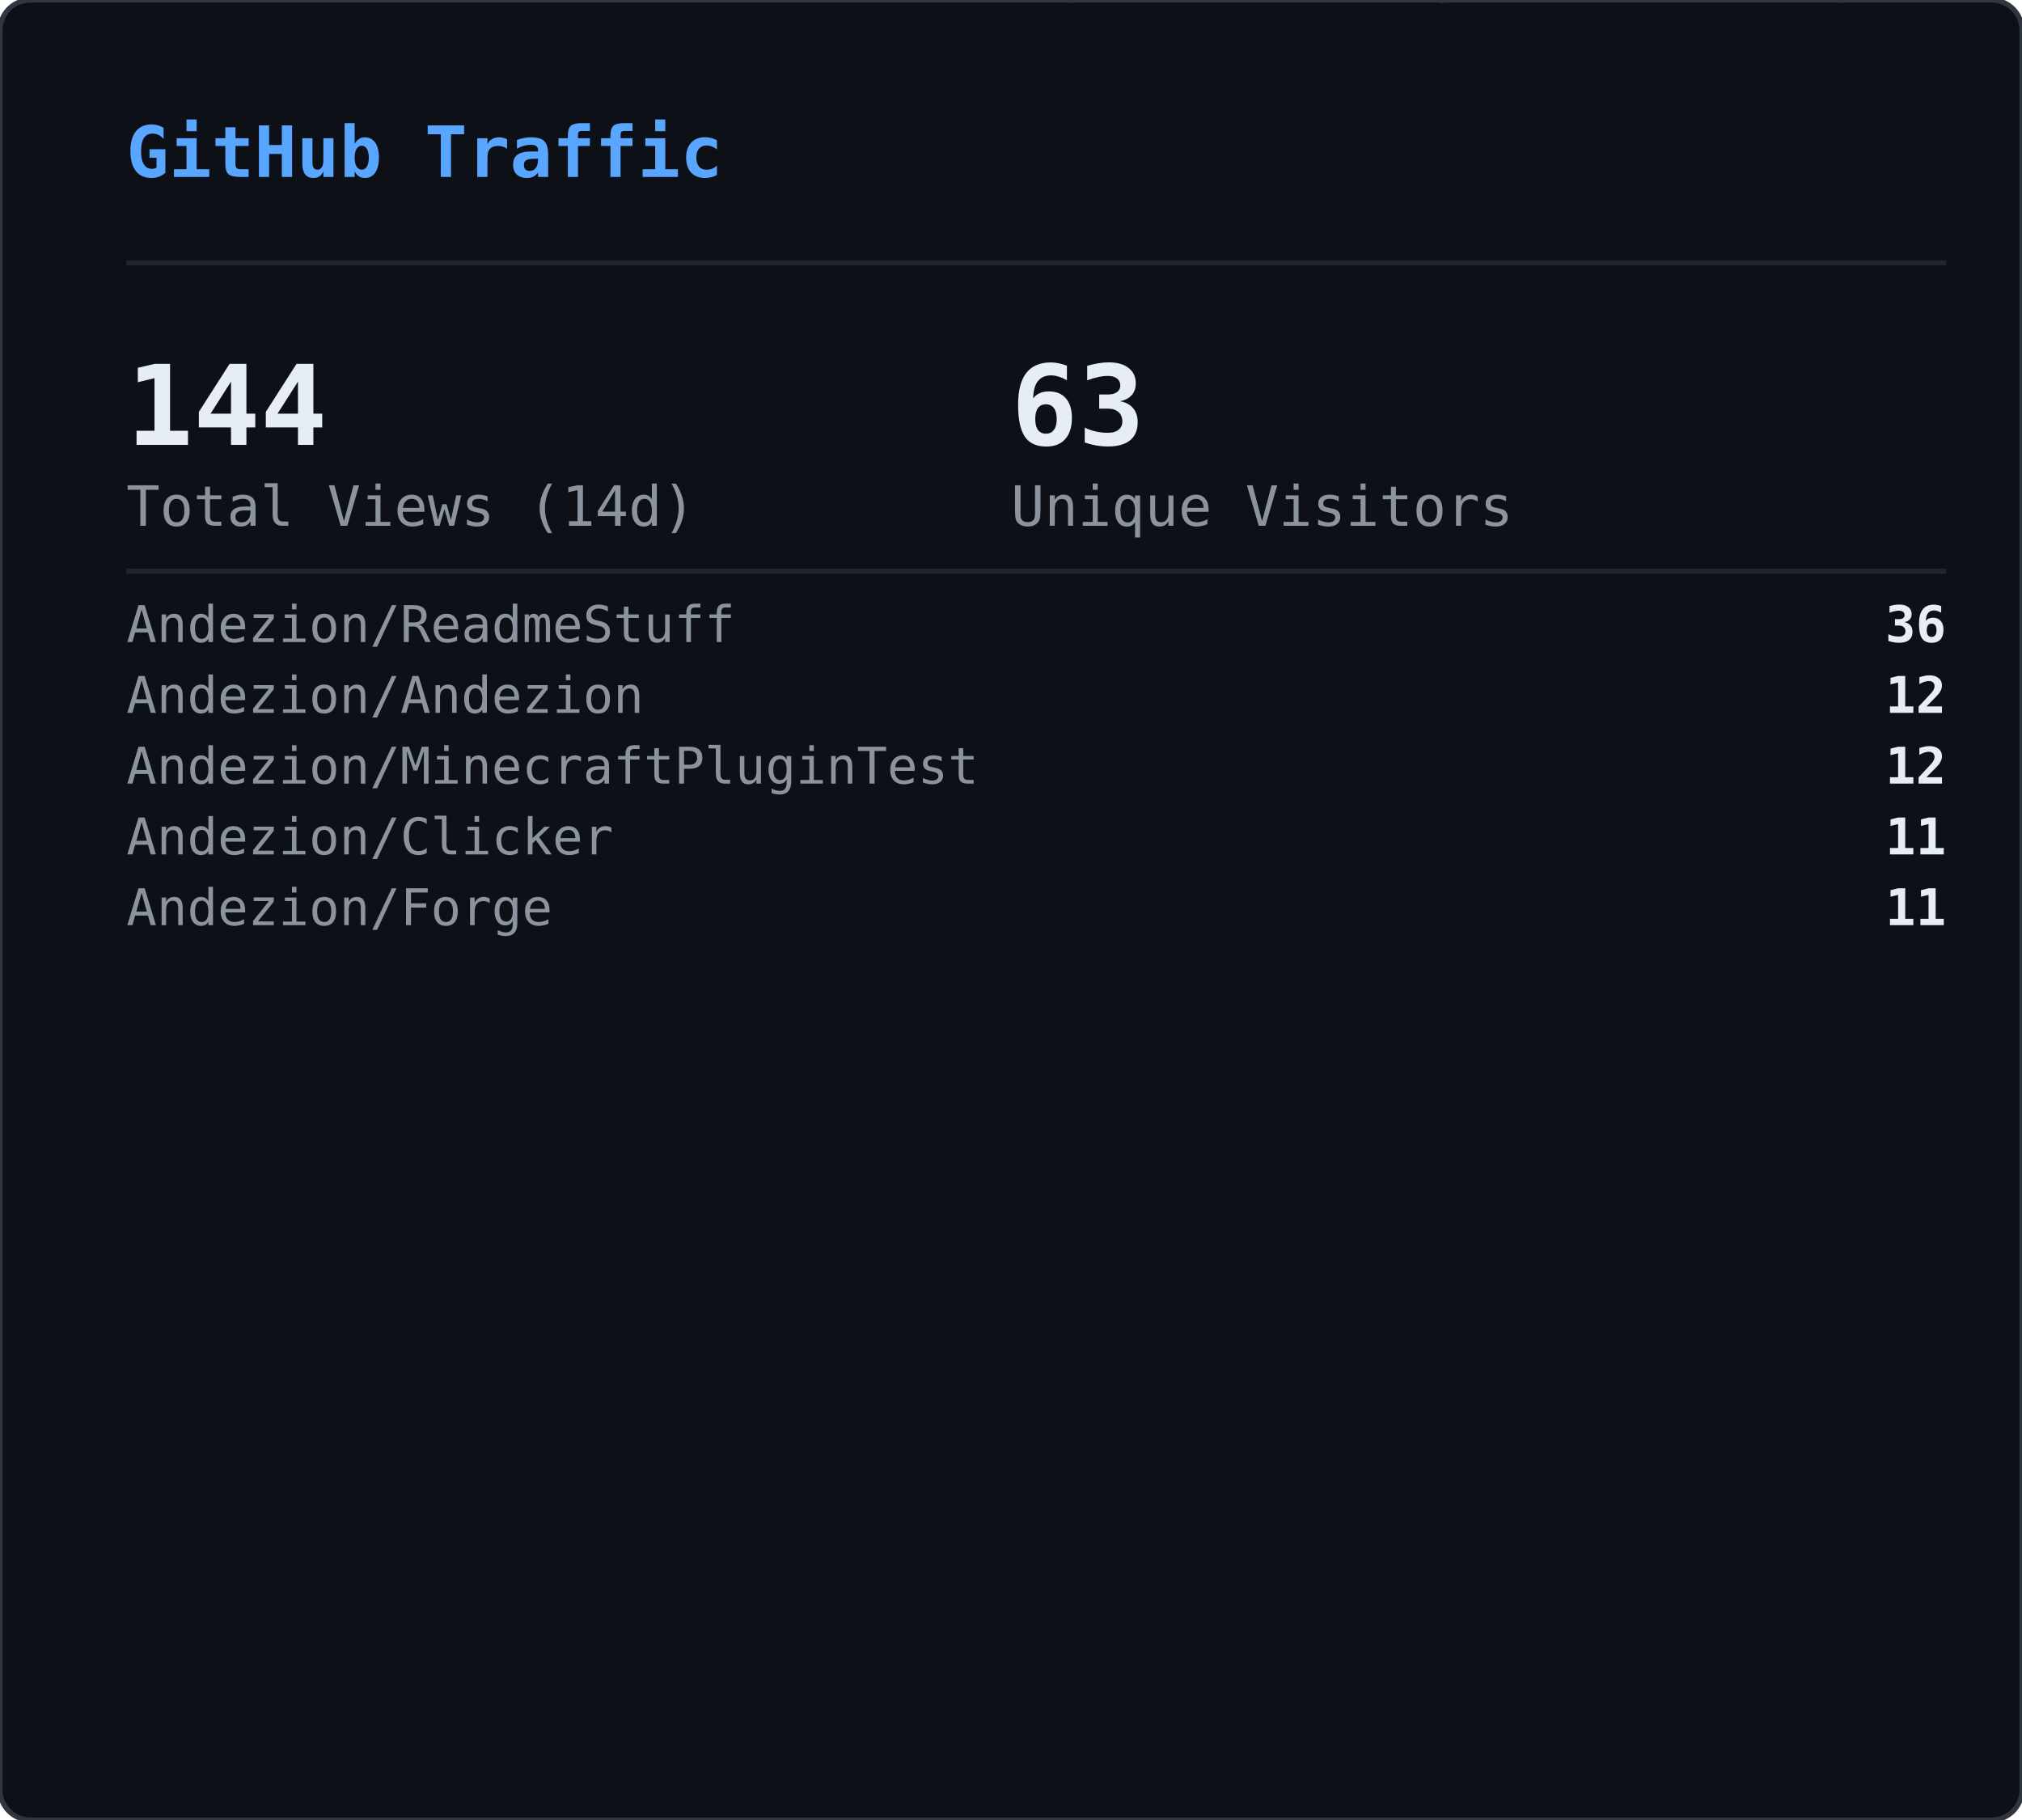
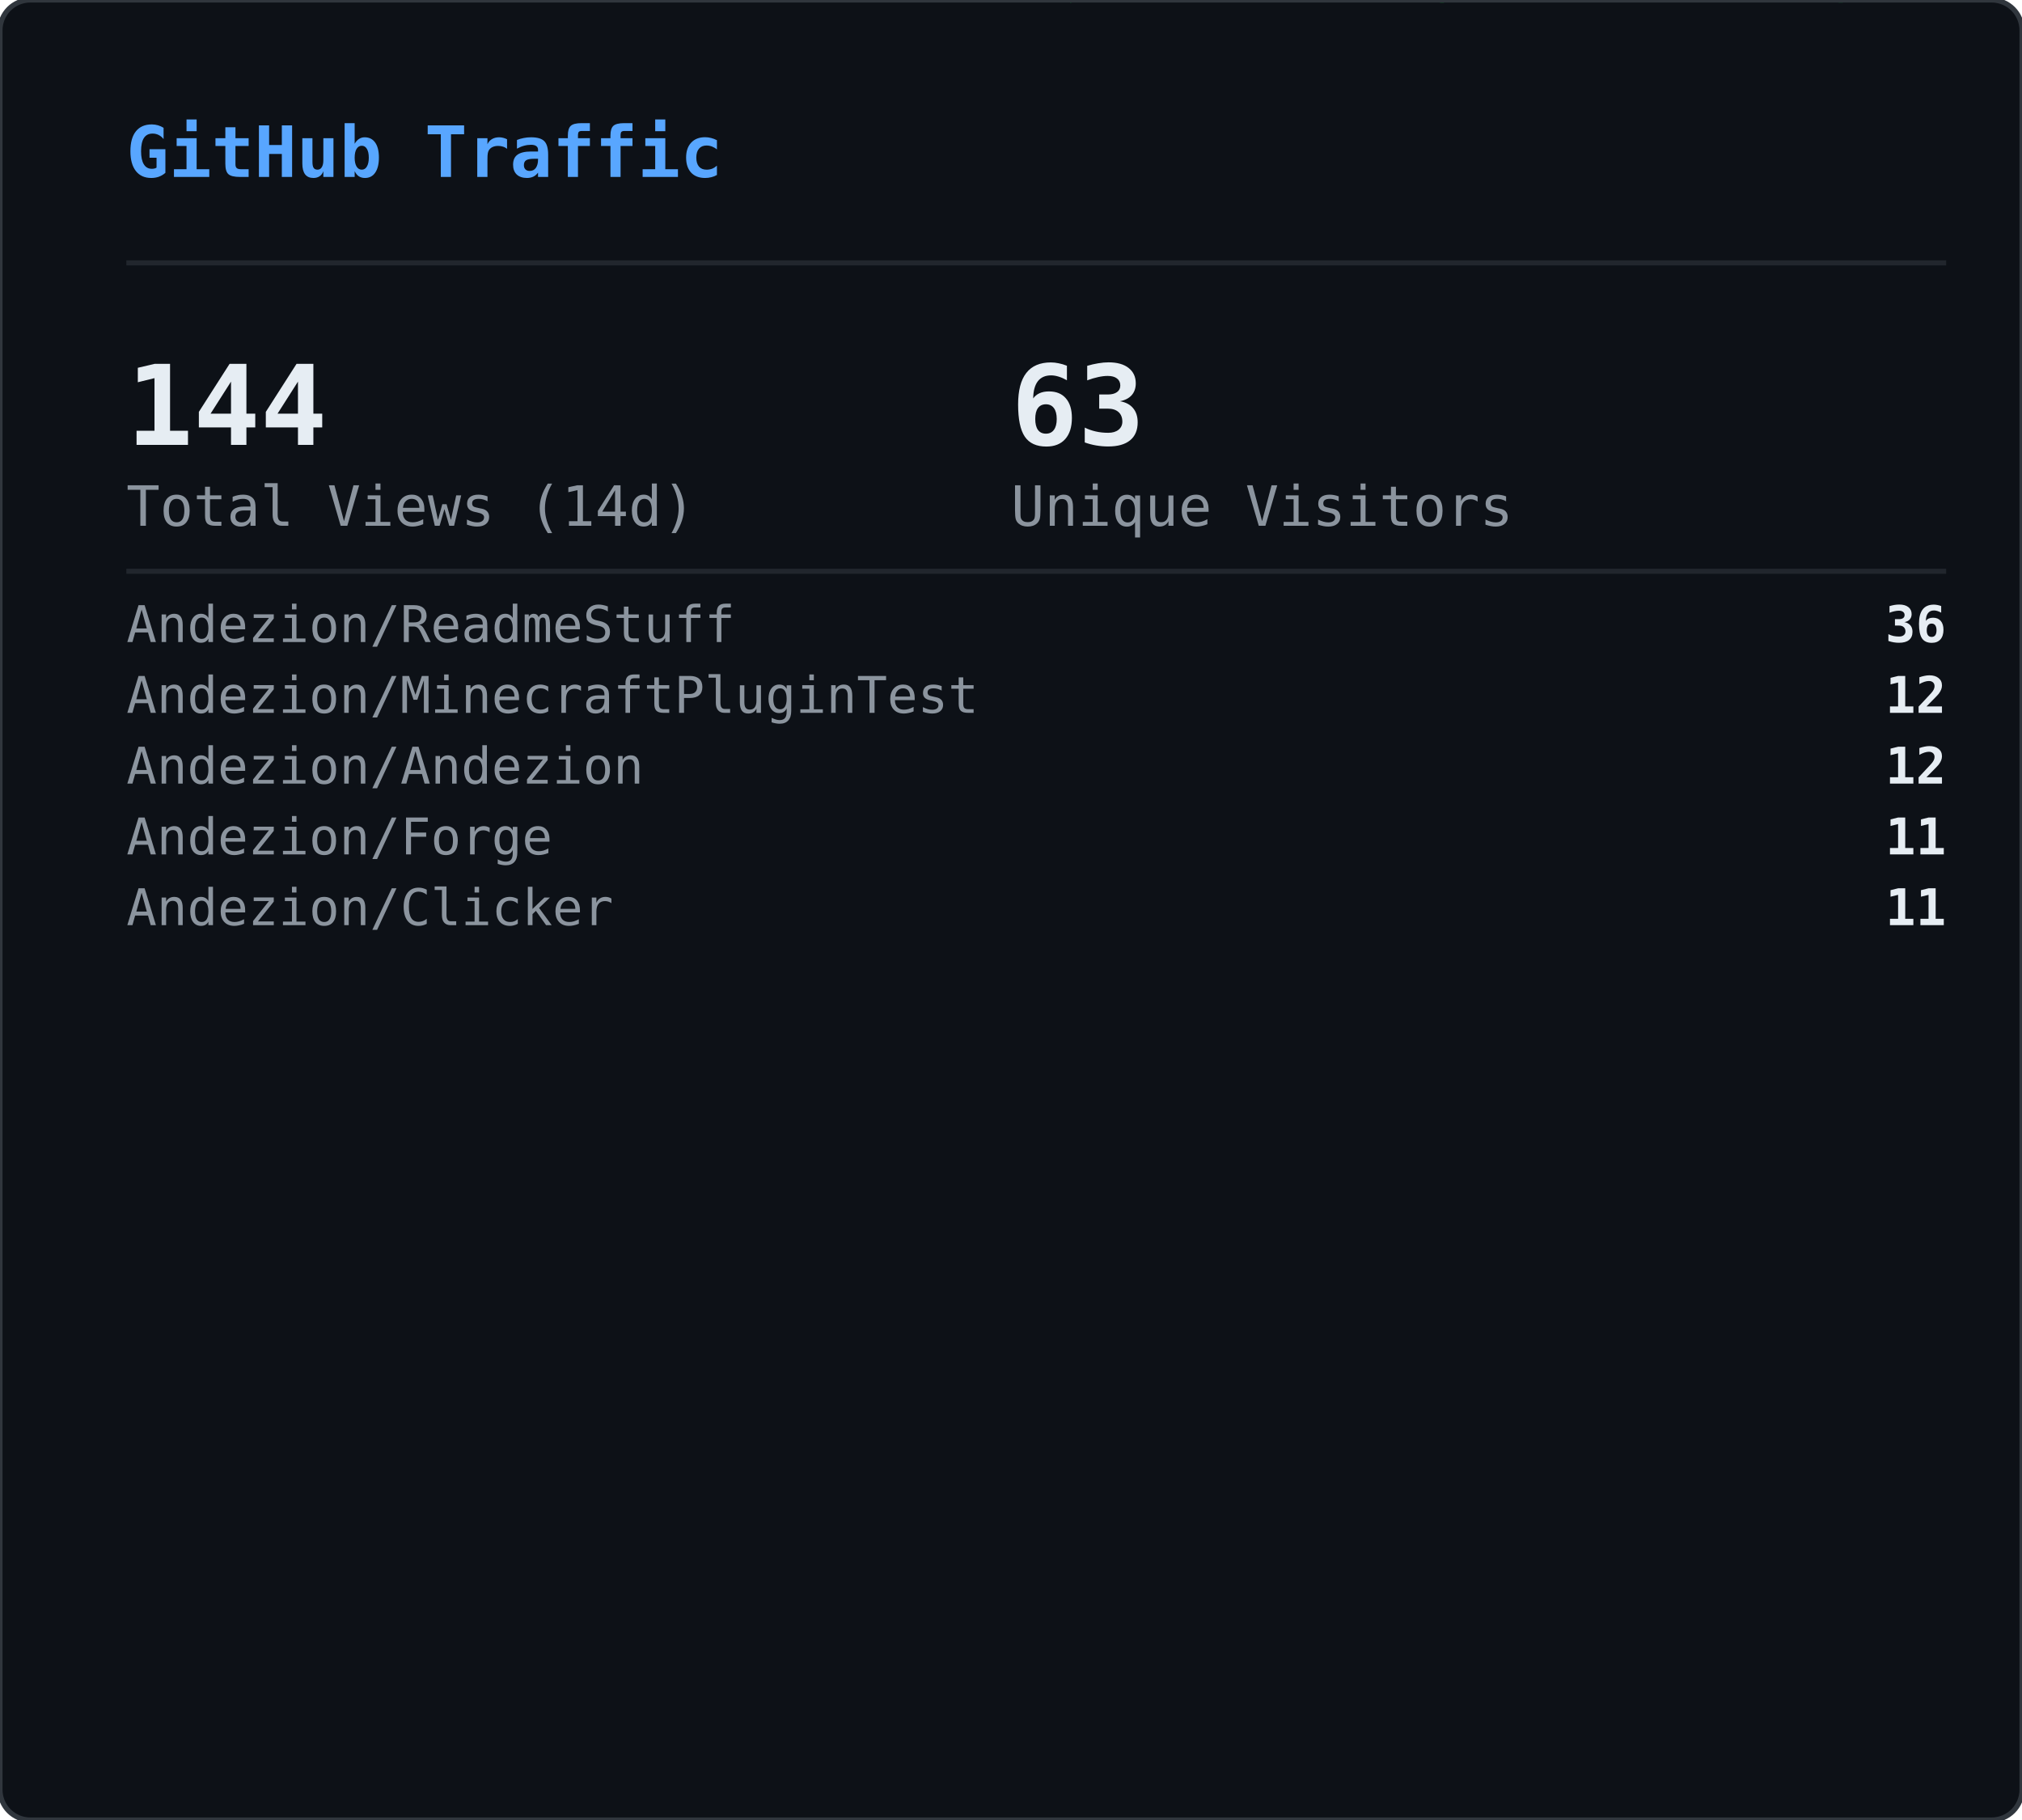
<svg xmlns="http://www.w3.org/2000/svg" width="400" height="360" viewBox="0 0 400 360">
  <defs>
    <clipPath id="gvs-clip">
      <rect width="400" height="360" rx="6" />
    </clipPath>
  </defs>
  <rect width="400" height="360" rx="6" fill="#0d1117" />
  <g clip-path="url(#gvs-clip)">
    <g opacity="0.22">
      <style>@keyframes gvs0{from{transform:translateY(-88px)}to{transform:translateY(374px)}}@keyframes gvs1{from{transform:translateY(-46px)}to{transform:translateY(374px)}}@keyframes gvs2{from{transform:translateY(-46px)}to{transform:translateY(374px)}}@keyframes gvs3{from{transform:translateY(-46px)}to{transform:translateY(374px)}}@keyframes gvs4{from{transform:translateY(-46px)}to{transform:translateY(374px)}}@keyframes gvs5{from{transform:translateY(-46px)}to{transform:translateY(374px)}}@keyframes gvs6{from{transform:translateY(-46px)}to{transform:translateY(374px)}}@keyframes gvs7{from{transform:translateY(-46px)}to{transform:translateY(374px)}}@keyframes gvs8{from{transform:translateY(-46px)}to{transform:translateY(374px)}}@keyframes gvs9{from{transform:translateY(-46px)}to{transform:translateY(374px)}}@keyframes gvs10{from{transform:translateY(-46px)}to{transform:translateY(374px)}}@keyframes gvs11{from{transform:translateY(-46px)}to{transform:translateY(374px)}}@keyframes gvs12{from{transform:translateY(-46px)}to{transform:translateY(374px)}}@keyframes gvs13{from{transform:translateY(-46px)}to{transform:translateY(374px)}}@keyframes gvs14{from{transform:translateY(-46px)}to{transform:translateY(374px)}}@keyframes gvs15{from{transform:translateY(-46px)}to{transform:translateY(374px)}}@keyframes gvs16{from{transform:translateY(-46px)}to{transform:translateY(374px)}}@keyframes gvs17{from{transform:translateY(-46px)}to{transform:translateY(374px)}}@keyframes gvs18{from{transform:translateY(-46px)}to{transform:translateY(374px)}}@keyframes gvs19{from{transform:translateY(-46px)}to{transform:translateY(374px)}}@keyframes gvs20{from{transform:translateY(-46px)}to{transform:translateY(374px)}}@keyframes gvs21{from{transform:translateY(-46px)}to{transform:translateY(374px)}}@keyframes gvs22{from{transform:translateY(-46px)}to{transform:translateY(374px)}}@keyframes gvs23{from{transform:translateY(-46px)}to{transform:translateY(374px)}}@keyframes gvs24{from{transform:translateY(-46px)}to{transform:translateY(374px)}}@keyframes gvs25{from{transform:translateY(-46px)}to{transform:translateY(374px)}}@keyframes gvs26{from{transform:translateY(-46px)}to{transform:translateY(374px)}}@keyframes gvs27{from{transform:translateY(-46px)}to{transform:translateY(374px)}}@keyframes gvs28{from{transform:translateY(-46px)}to{transform:translateY(374px)}}@keyframes gvs29{from{transform:translateY(-46px)}to{transform:translateY(374px)}}</style>
      <g style="animation:gvs0 1.67s linear infinite;animation-delay:-0.05s">
        <text x="296" y="0" font-family="monospace" font-size="12" fill="#00ff41">0</text>
        <text x="296" y="-14" font-family="monospace" font-size="12" fill="#00ff41" opacity="0.86">ﾂ</text>
        <text x="296" y="-28" font-family="monospace" font-size="12" fill="#00ff41" opacity="0.71">ｯ</text>
        <text x="296" y="-42" font-family="monospace" font-size="12" fill="#00ff41" opacity="0.57">ﾊ</text>
        <text x="296" y="-56" font-family="monospace" font-size="12" fill="#00ff41" opacity="0.43">ﾃ</text>
        <text x="296" y="-70" font-family="monospace" font-size="12" fill="#00ff41" opacity="0.29">ﾕ</text>
        <text x="296" y="-84" font-family="monospace" font-size="12" fill="#00ff41" opacity="0.14">ﾂ</text>
      </g>
      <g style="animation:gvs1 2.72s linear infinite;animation-delay:-1.68s">
        <text x="265" y="0" font-family="monospace" font-size="12" fill="#00ff41">ﾗ</text>
        <text x="265" y="-14" font-family="monospace" font-size="12" fill="#00ff41" opacity="0.75">ﾁ</text>
        <text x="265" y="-28" font-family="monospace" font-size="12" fill="#00ff41" opacity="0.50">ﾂ</text>
        <text x="265" y="-42" font-family="monospace" font-size="12" fill="#00ff41" opacity="0.25">ｳ</text>
      </g>
      <g style="animation:gvs2 3.03s linear infinite;animation-delay:-1.66s">
        <text x="209" y="0" font-family="monospace" font-size="12" fill="#00ff41">ｬ</text>
        <text x="209" y="-14" font-family="monospace" font-size="12" fill="#00ff41" opacity="0.75">ﾘ</text>
        <text x="209" y="-28" font-family="monospace" font-size="12" fill="#00ff41" opacity="0.50">1</text>
        <text x="209" y="-42" font-family="monospace" font-size="12" fill="#00ff41" opacity="0.25">ｬ</text>
      </g>
      <g style="animation:gvs3 2.69s linear infinite;animation-delay:-1.87s">
        <text x="281" y="0" font-family="monospace" font-size="12" fill="#00ff41">ｮ</text>
        <text x="281" y="-14" font-family="monospace" font-size="12" fill="#00ff41" opacity="0.75">ｴ</text>
        <text x="281" y="-28" font-family="monospace" font-size="12" fill="#00ff41" opacity="0.50">0</text>
        <text x="281" y="-42" font-family="monospace" font-size="12" fill="#00ff41" opacity="0.25">1</text>
      </g>
      <g style="animation:gvs4 2.88s linear infinite;animation-delay:-1.34s">
        <text x="353" y="0" font-family="monospace" font-size="12" fill="#00ff41">ｽ</text>
        <text x="353" y="-14" font-family="monospace" font-size="12" fill="#00ff41" opacity="0.75">4</text>
        <text x="353" y="-28" font-family="monospace" font-size="12" fill="#00ff41" opacity="0.50">ﾔ</text>
        <text x="353" y="-42" font-family="monospace" font-size="12" fill="#00ff41" opacity="0.25">5</text>
      </g>
      <g style="animation:gvs5 3.05s linear infinite;animation-delay:-2.98s">
        <text x="169" y="0" font-family="monospace" font-size="12" fill="#00ff41">ﾏ</text>
        <text x="169" y="-14" font-family="monospace" font-size="12" fill="#00ff41" opacity="0.75">ｮ</text>
        <text x="169" y="-28" font-family="monospace" font-size="12" fill="#00ff41" opacity="0.50">ｧ</text>
        <text x="169" y="-42" font-family="monospace" font-size="12" fill="#00ff41" opacity="0.25">ｩ</text>
      </g>
      <g style="animation:gvs6 3.03s linear infinite;animation-delay:-1.35s">
        <text x="113" y="0" font-family="monospace" font-size="12" fill="#00ff41">4</text>
        <text x="113" y="-14" font-family="monospace" font-size="12" fill="#00ff41" opacity="0.75">ﾈ</text>
        <text x="113" y="-28" font-family="monospace" font-size="12" fill="#00ff41" opacity="0.50">ｼ</text>
        <text x="113" y="-42" font-family="monospace" font-size="12" fill="#00ff41" opacity="0.25">ﾖ</text>
      </g>
      <g style="animation:gvs7 2.40s linear infinite;animation-delay:-0.96s">
        <text x="313" y="0" font-family="monospace" font-size="12" fill="#00ff41">ﾐ</text>
        <text x="313" y="-14" font-family="monospace" font-size="12" fill="#00ff41" opacity="0.75">0</text>
        <text x="313" y="-28" font-family="monospace" font-size="12" fill="#00ff41" opacity="0.50">ﾁ</text>
        <text x="313" y="-42" font-family="monospace" font-size="12" fill="#00ff41" opacity="0.25">ﾊ</text>
      </g>
      <g style="animation:gvs8 2.71s linear infinite;animation-delay:-1.26s">
        <text x="129" y="0" font-family="monospace" font-size="12" fill="#00ff41">ｾ</text>
        <text x="129" y="-14" font-family="monospace" font-size="12" fill="#00ff41" opacity="0.75">ｿ</text>
        <text x="129" y="-28" font-family="monospace" font-size="12" fill="#00ff41" opacity="0.50">ｧ</text>
        <text x="129" y="-42" font-family="monospace" font-size="12" fill="#00ff41" opacity="0.25">ﾐ</text>
      </g>
      <g style="animation:gvs9 3.12s linear infinite;animation-delay:-1.28s">
        <text x="201" y="0" font-family="monospace" font-size="12" fill="#00ff41">ｫ</text>
        <text x="201" y="-14" font-family="monospace" font-size="12" fill="#00ff41" opacity="0.75">ﾕ</text>
        <text x="201" y="-28" font-family="monospace" font-size="12" fill="#00ff41" opacity="0.50">ﾛ</text>
        <text x="201" y="-42" font-family="monospace" font-size="12" fill="#00ff41" opacity="0.25">ﾀ</text>
      </g>
      <g style="animation:gvs10 2.42s linear infinite;animation-delay:-0.51s">
        <text x="273" y="0" font-family="monospace" font-size="12" fill="#00ff41">ｭ</text>
        <text x="273" y="-14" font-family="monospace" font-size="12" fill="#00ff41" opacity="0.75">ﾏ</text>
        <text x="273" y="-28" font-family="monospace" font-size="12" fill="#00ff41" opacity="0.50">1</text>
        <text x="273" y="-42" font-family="monospace" font-size="12" fill="#00ff41" opacity="0.25">7</text>
      </g>
      <g style="animation:gvs11 1.93s linear infinite;animation-delay:-1.90s">
        <text x="89" y="0" font-family="monospace" font-size="12" fill="#00ff41">ｶ</text>
        <text x="89" y="-14" font-family="monospace" font-size="12" fill="#00ff41" opacity="0.75">ﾛ</text>
        <text x="89" y="-28" font-family="monospace" font-size="12" fill="#00ff41" opacity="0.50">ﾉ</text>
        <text x="89" y="-42" font-family="monospace" font-size="12" fill="#00ff41" opacity="0.25">ﾎ</text>
      </g>
      <g style="animation:gvs12 2.03s linear infinite;animation-delay:-0.87s">
        <text x="33" y="0" font-family="monospace" font-size="12" fill="#00ff41">3</text>
        <text x="33" y="-14" font-family="monospace" font-size="12" fill="#00ff41" opacity="0.75">ｵ</text>
        <text x="33" y="-28" font-family="monospace" font-size="12" fill="#00ff41" opacity="0.50">ﾑ</text>
        <text x="33" y="-42" font-family="monospace" font-size="12" fill="#00ff41" opacity="0.25">0</text>
      </g>
      <g style="animation:gvs13 1.99s linear infinite;animation-delay:-0.99s">
        <text x="361" y="0" font-family="monospace" font-size="12" fill="#00ff41">ｵ</text>
        <text x="361" y="-14" font-family="monospace" font-size="12" fill="#00ff41" opacity="0.75">1</text>
        <text x="361" y="-28" font-family="monospace" font-size="12" fill="#00ff41" opacity="0.50">ﾄ</text>
        <text x="361" y="-42" font-family="monospace" font-size="12" fill="#00ff41" opacity="0.25">ﾄ</text>
      </g>
      <g style="animation:gvs14 1.69s linear infinite;animation-delay:-1.24s">
        <text x="177" y="0" font-family="monospace" font-size="12" fill="#00ff41">ﾒ</text>
        <text x="177" y="-14" font-family="monospace" font-size="12" fill="#00ff41" opacity="0.75">ﾓ</text>
        <text x="177" y="-28" font-family="monospace" font-size="12" fill="#00ff41" opacity="0.50">ﾝ</text>
        <text x="177" y="-42" font-family="monospace" font-size="12" fill="#00ff41" opacity="0.25">ﾔ</text>
      </g>
      <g style="animation:gvs15 3.00s linear infinite;animation-delay:-1.14s">
        <text x="249" y="0" font-family="monospace" font-size="12" fill="#00ff41">7</text>
        <text x="249" y="-14" font-family="monospace" font-size="12" fill="#00ff41" opacity="0.75">ｿ</text>
        <text x="249" y="-28" font-family="monospace" font-size="12" fill="#00ff41" opacity="0.50">8</text>
        <text x="249" y="-42" font-family="monospace" font-size="12" fill="#00ff41" opacity="0.25">ﾜ</text>
      </g>
      <g style="animation:gvs16 3.08s linear infinite;animation-delay:-0.54s">
        <text x="321" y="0" font-family="monospace" font-size="12" fill="#00ff41">3</text>
        <text x="321" y="-14" font-family="monospace" font-size="12" fill="#00ff41" opacity="0.75">ｹ</text>
        <text x="321" y="-28" font-family="monospace" font-size="12" fill="#00ff41" opacity="0.50">ﾑ</text>
        <text x="321" y="-42" font-family="monospace" font-size="12" fill="#00ff41" opacity="0.25">ｱ</text>
      </g>
      <g style="animation:gvs17 2.12s linear infinite;animation-delay:-2.03s">
        <text x="265" y="0" font-family="monospace" font-size="12" fill="#00ff41">ｹ</text>
        <text x="265" y="-14" font-family="monospace" font-size="12" fill="#00ff41" opacity="0.75">2</text>
        <text x="265" y="-28" font-family="monospace" font-size="12" fill="#00ff41" opacity="0.50">ｬ</text>
        <text x="265" y="-42" font-family="monospace" font-size="12" fill="#00ff41" opacity="0.25">ﾉ</text>
      </g>
      <g style="animation:gvs18 1.96s linear infinite;animation-delay:-0.15s">
        <text x="81" y="0" font-family="monospace" font-size="12" fill="#00ff41">ﾋ</text>
        <text x="81" y="-14" font-family="monospace" font-size="12" fill="#00ff41" opacity="0.75">ｼ</text>
        <text x="81" y="-28" font-family="monospace" font-size="12" fill="#00ff41" opacity="0.50">ﾀ</text>
        <text x="81" y="-42" font-family="monospace" font-size="12" fill="#00ff41" opacity="0.25">ﾀ</text>
      </g>
      <g style="animation:gvs19 2.67s linear infinite;animation-delay:-1.19s">
        <text x="25" y="0" font-family="monospace" font-size="12" fill="#00ff41">9</text>
        <text x="25" y="-14" font-family="monospace" font-size="12" fill="#00ff41" opacity="0.75">ﾈ</text>
        <text x="25" y="-28" font-family="monospace" font-size="12" fill="#00ff41" opacity="0.50">ﾃ</text>
        <text x="25" y="-42" font-family="monospace" font-size="12" fill="#00ff41" opacity="0.25">ﾆ</text>
      </g>
      <g style="animation:gvs20 1.99s linear infinite;animation-delay:-1.62s">
        <text x="225" y="0" font-family="monospace" font-size="12" fill="#00ff41">6</text>
        <text x="225" y="-14" font-family="monospace" font-size="12" fill="#00ff41" opacity="0.75">ﾁ</text>
        <text x="225" y="-28" font-family="monospace" font-size="12" fill="#00ff41" opacity="0.50">ﾉ</text>
        <text x="225" y="-42" font-family="monospace" font-size="12" fill="#00ff41" opacity="0.25">ﾐ</text>
      </g>
      <g style="animation:gvs21 3.11s linear infinite;animation-delay:-0.23s">
        <text x="169" y="0" font-family="monospace" font-size="12" fill="#00ff41">ﾎ</text>
        <text x="169" y="-14" font-family="monospace" font-size="12" fill="#00ff41" opacity="0.75">ﾖ</text>
        <text x="169" y="-28" font-family="monospace" font-size="12" fill="#00ff41" opacity="0.50">ｦ</text>
        <text x="169" y="-42" font-family="monospace" font-size="12" fill="#00ff41" opacity="0.25">8</text>
      </g>
      <g style="animation:gvs22 2.01s linear infinite;animation-delay:-1.99s">
        <text x="369" y="0" font-family="monospace" font-size="12" fill="#00ff41">ﾂ</text>
        <text x="369" y="-14" font-family="monospace" font-size="12" fill="#00ff41" opacity="0.75">ｿ</text>
        <text x="369" y="-28" font-family="monospace" font-size="12" fill="#00ff41" opacity="0.50">ﾄ</text>
        <text x="369" y="-42" font-family="monospace" font-size="12" fill="#00ff41" opacity="0.25">ｿ</text>
      </g>
      <g style="animation:gvs23 1.90s linear infinite;animation-delay:-0.11s">
        <text x="185" y="0" font-family="monospace" font-size="12" fill="#00ff41">ﾍ</text>
        <text x="185" y="-14" font-family="monospace" font-size="12" fill="#00ff41" opacity="0.75">ｲ</text>
        <text x="185" y="-28" font-family="monospace" font-size="12" fill="#00ff41" opacity="0.50">ﾔ</text>
        <text x="185" y="-42" font-family="monospace" font-size="12" fill="#00ff41" opacity="0.25">ｱ</text>
      </g>
      <g style="animation:gvs24 2.10s linear infinite;animation-delay:-1.65s">
        <text x="257" y="0" font-family="monospace" font-size="12" fill="#00ff41">ｳ</text>
        <text x="257" y="-14" font-family="monospace" font-size="12" fill="#00ff41" opacity="0.75">ｶ</text>
        <text x="257" y="-28" font-family="monospace" font-size="12" fill="#00ff41" opacity="0.50">ﾝ</text>
        <text x="257" y="-42" font-family="monospace" font-size="12" fill="#00ff41" opacity="0.25">7</text>
      </g>
      <g style="animation:gvs25 1.60s linear infinite;animation-delay:-1.24s">
        <text x="329" y="0" font-family="monospace" font-size="12" fill="#00ff41">ｧ</text>
        <text x="329" y="-14" font-family="monospace" font-size="12" fill="#00ff41" opacity="0.75">0</text>
        <text x="329" y="-28" font-family="monospace" font-size="12" fill="#00ff41" opacity="0.50">ｩ</text>
        <text x="329" y="-42" font-family="monospace" font-size="12" fill="#00ff41" opacity="0.25">6</text>
      </g>
      <g style="animation:gvs26 1.99s linear infinite;animation-delay:-1.57s">
        <text x="145" y="0" font-family="monospace" font-size="12" fill="#00ff41">ﾁ</text>
        <text x="145" y="-14" font-family="monospace" font-size="12" fill="#00ff41" opacity="0.75">0</text>
        <text x="145" y="-28" font-family="monospace" font-size="12" fill="#00ff41" opacity="0.50">ﾂ</text>
        <text x="145" y="-42" font-family="monospace" font-size="12" fill="#00ff41" opacity="0.25">6</text>
      </g>
      <g style="animation:gvs27 2.09s linear infinite;animation-delay:-1.30s">
        <text x="89" y="0" font-family="monospace" font-size="12" fill="#00ff41">ﾉ</text>
        <text x="89" y="-14" font-family="monospace" font-size="12" fill="#00ff41" opacity="0.75">1</text>
        <text x="89" y="-28" font-family="monospace" font-size="12" fill="#00ff41" opacity="0.50">5</text>
        <text x="89" y="-42" font-family="monospace" font-size="12" fill="#00ff41" opacity="0.25">ﾔ</text>
      </g>
      <g style="animation:gvs28 1.71s linear infinite;animation-delay:-0.96s">
        <text x="33" y="0" font-family="monospace" font-size="12" fill="#00ff41">ｱ</text>
        <text x="33" y="-14" font-family="monospace" font-size="12" fill="#00ff41" opacity="0.75">7</text>
        <text x="33" y="-28" font-family="monospace" font-size="12" fill="#00ff41" opacity="0.50">ﾝ</text>
        <text x="33" y="-42" font-family="monospace" font-size="12" fill="#00ff41" opacity="0.25">ｫ</text>
      </g>
      <g style="animation:gvs29 2.08s linear infinite;animation-delay:-1.95s">
        <text x="361" y="0" font-family="monospace" font-size="12" fill="#00ff41">ﾈ</text>
        <text x="361" y="-14" font-family="monospace" font-size="12" fill="#00ff41" opacity="0.75">3</text>
        <text x="361" y="-28" font-family="monospace" font-size="12" fill="#00ff41" opacity="0.50">5</text>
        <text x="361" y="-42" font-family="monospace" font-size="12" fill="#00ff41" opacity="0.25">ﾐ</text>
      </g>
    </g>
  </g>
  <rect width="400" height="360" rx="6" fill="none" stroke="#30363d" stroke-width="1" />
  <text x="25" y="35" font-family="monospace" font-size="14" font-weight="600" fill="#58a6ff">GitHub Traffic</text>
  <line x1="25" y1="52" x2="385" y2="52" stroke="#21262d" stroke-width="1" />
  <text x="25" y="88" font-family="monospace" font-size="22" font-weight="700" fill="#e6edf3">144</text>
  <text x="25" y="104" font-family="monospace" font-size="11" fill="#8b949e">Total Views (14d)</text>
  <text x="200" y="88" font-family="monospace" font-size="22" font-weight="700" fill="#e6edf3">63</text>
  <text x="200" y="104" font-family="monospace" font-size="11" fill="#8b949e">Unique Visitors</text>
  <line x1="25" y1="113" x2="385" y2="113" stroke="#21262d" stroke-width="1" />
  <text x="25" y="127" font-family="monospace" font-size="10" fill="#8b949e">Andezion/ReadmeStuff</text>
  <text x="385" y="127" font-family="monospace" font-size="10" font-weight="600" fill="#e6edf3" text-anchor="end">36</text>
-   <text x="25" y="141" font-family="monospace" font-size="10" fill="#8b949e">Andezion/Andezion</text>
+   <text x="25" y="141" font-family="monospace" font-size="10" fill="#8b949e">Andezion/MinecraftPluginTest</text>
  <text x="385" y="141" font-family="monospace" font-size="10" font-weight="600" fill="#e6edf3" text-anchor="end">12</text>
-   <text x="25" y="155" font-family="monospace" font-size="10" fill="#8b949e">Andezion/MinecraftPluginTest</text>
+   <text x="25" y="155" font-family="monospace" font-size="10" fill="#8b949e">Andezion/Andezion</text>
  <text x="385" y="155" font-family="monospace" font-size="10" font-weight="600" fill="#e6edf3" text-anchor="end">12</text>
-   <text x="25" y="169" font-family="monospace" font-size="10" fill="#8b949e">Andezion/Clicker</text>
+   <text x="25" y="169" font-family="monospace" font-size="10" fill="#8b949e">Andezion/Forge</text>
  <text x="385" y="169" font-family="monospace" font-size="10" font-weight="600" fill="#e6edf3" text-anchor="end">11</text>
-   <text x="25" y="183" font-family="monospace" font-size="10" fill="#8b949e">Andezion/Forge</text>
+   <text x="25" y="183" font-family="monospace" font-size="10" fill="#8b949e">Andezion/Clicker</text>
  <text x="385" y="183" font-family="monospace" font-size="10" font-weight="600" fill="#e6edf3" text-anchor="end">11</text>
</svg>
